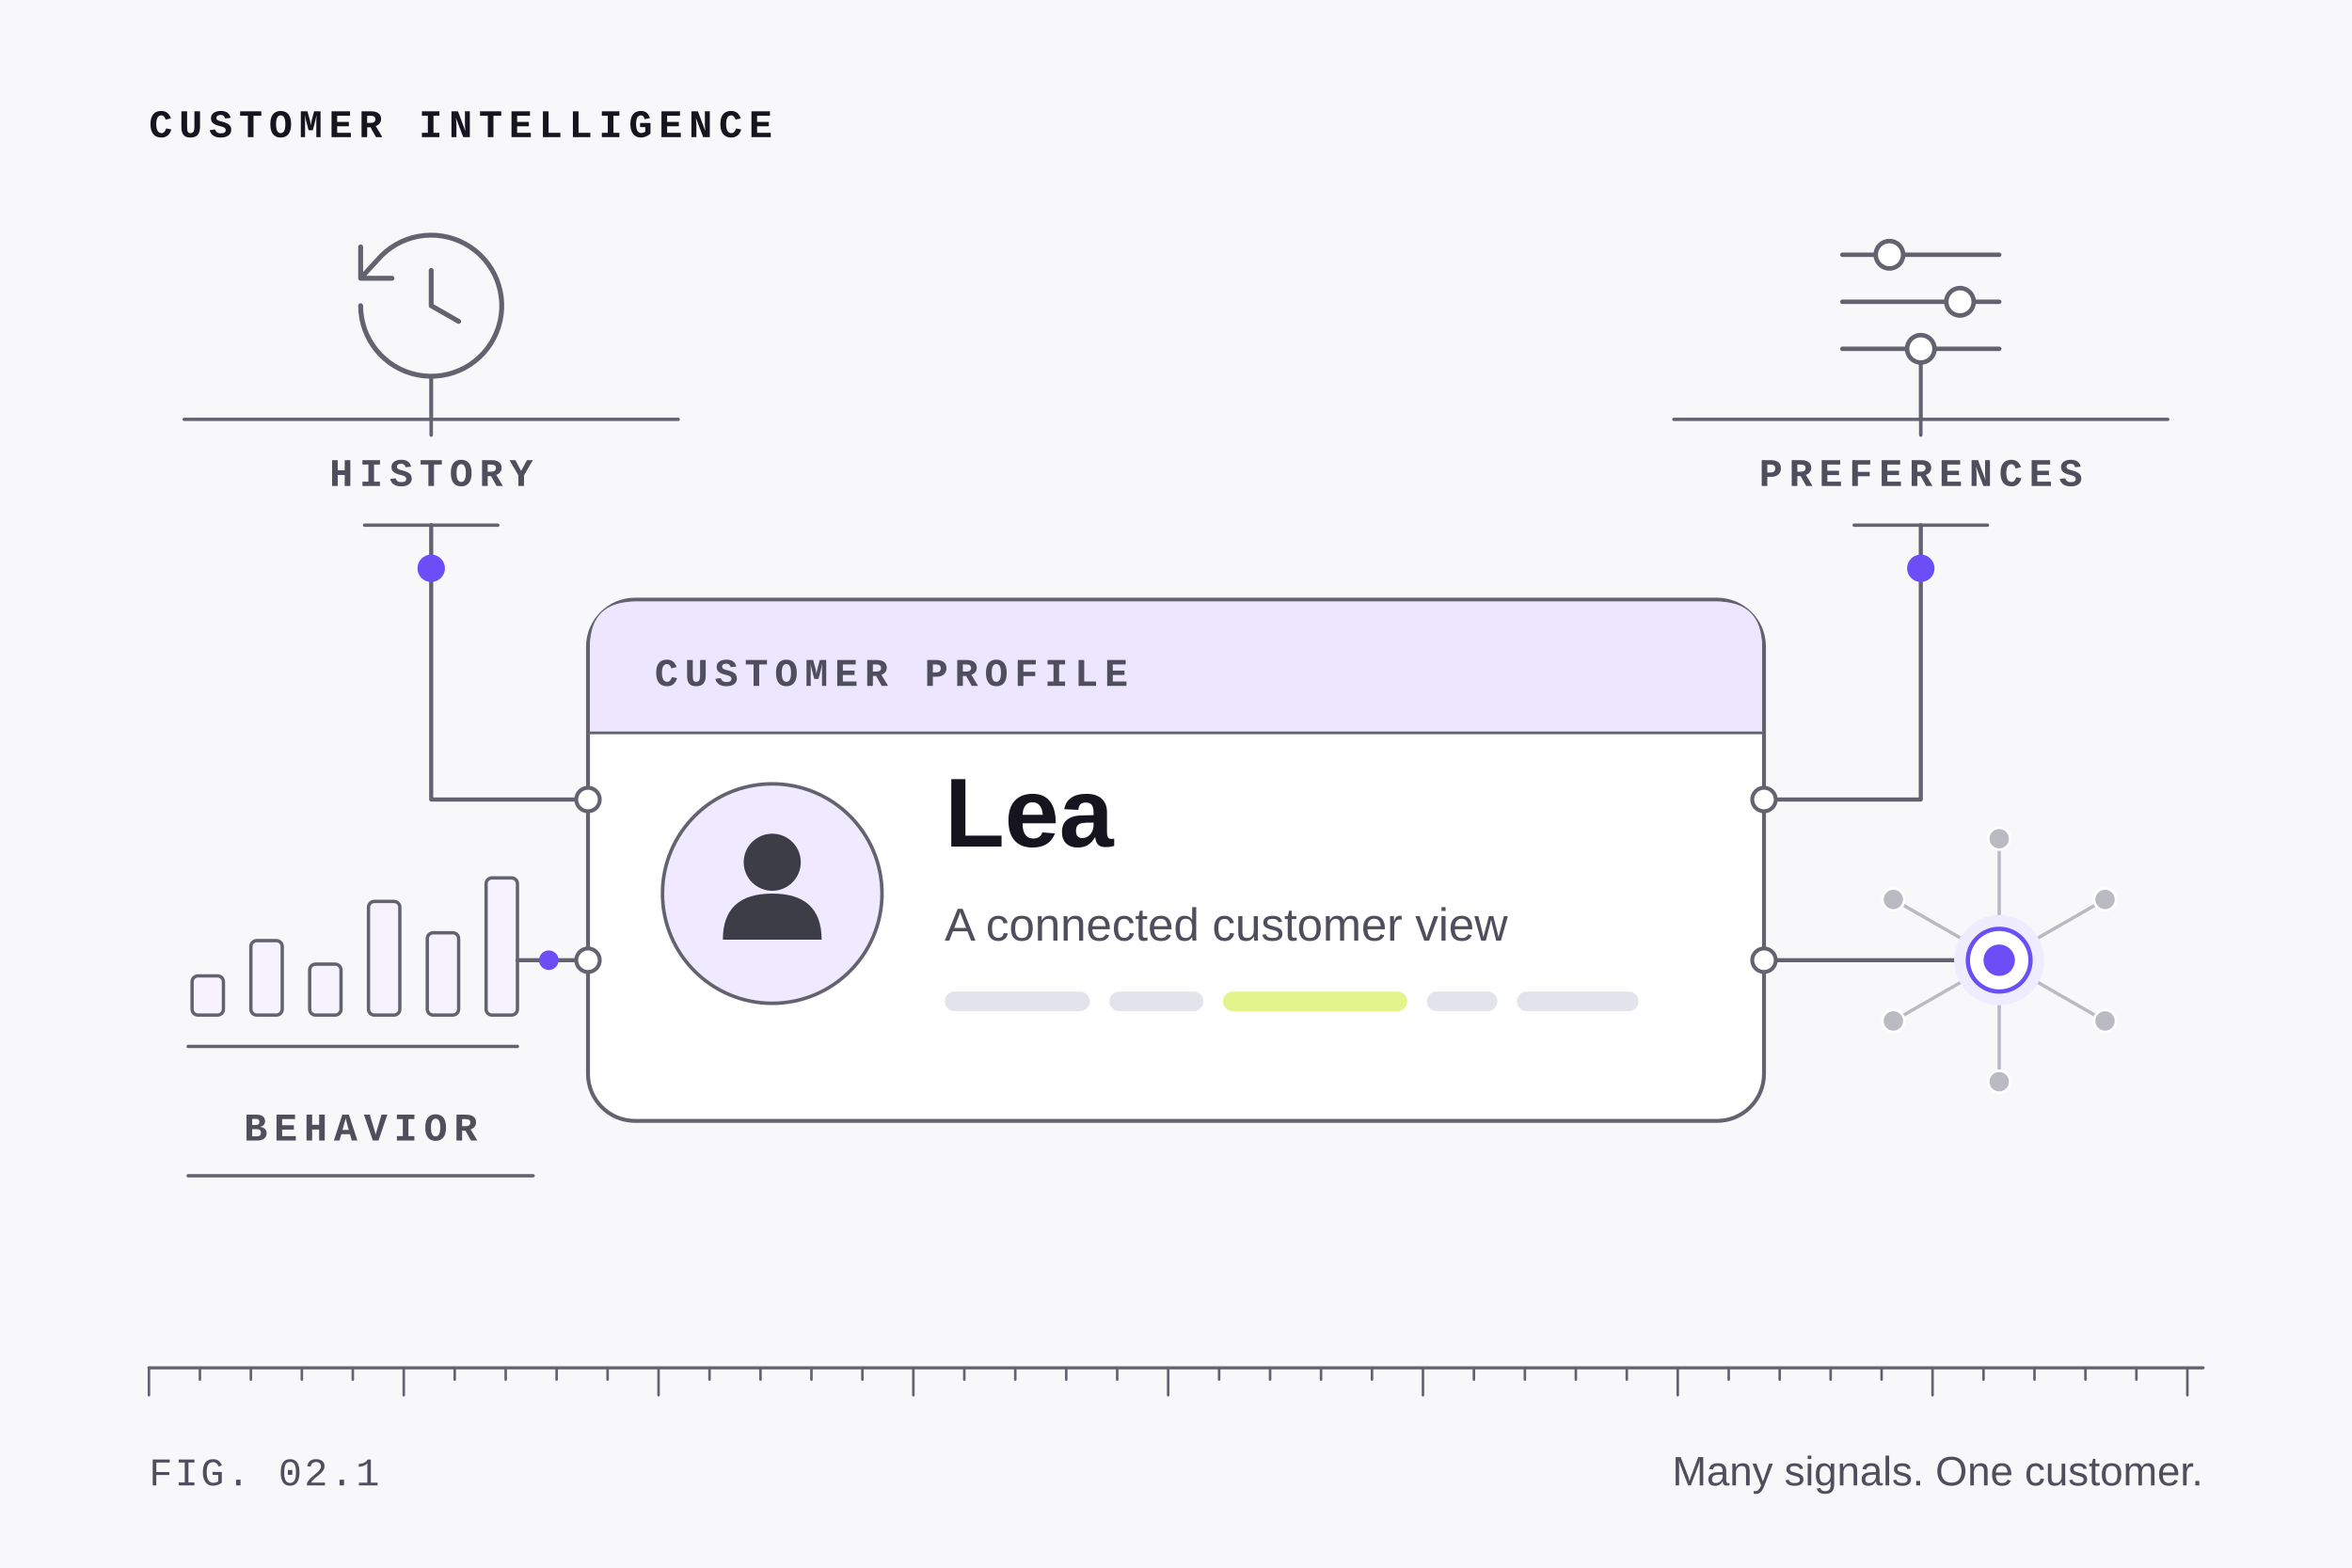
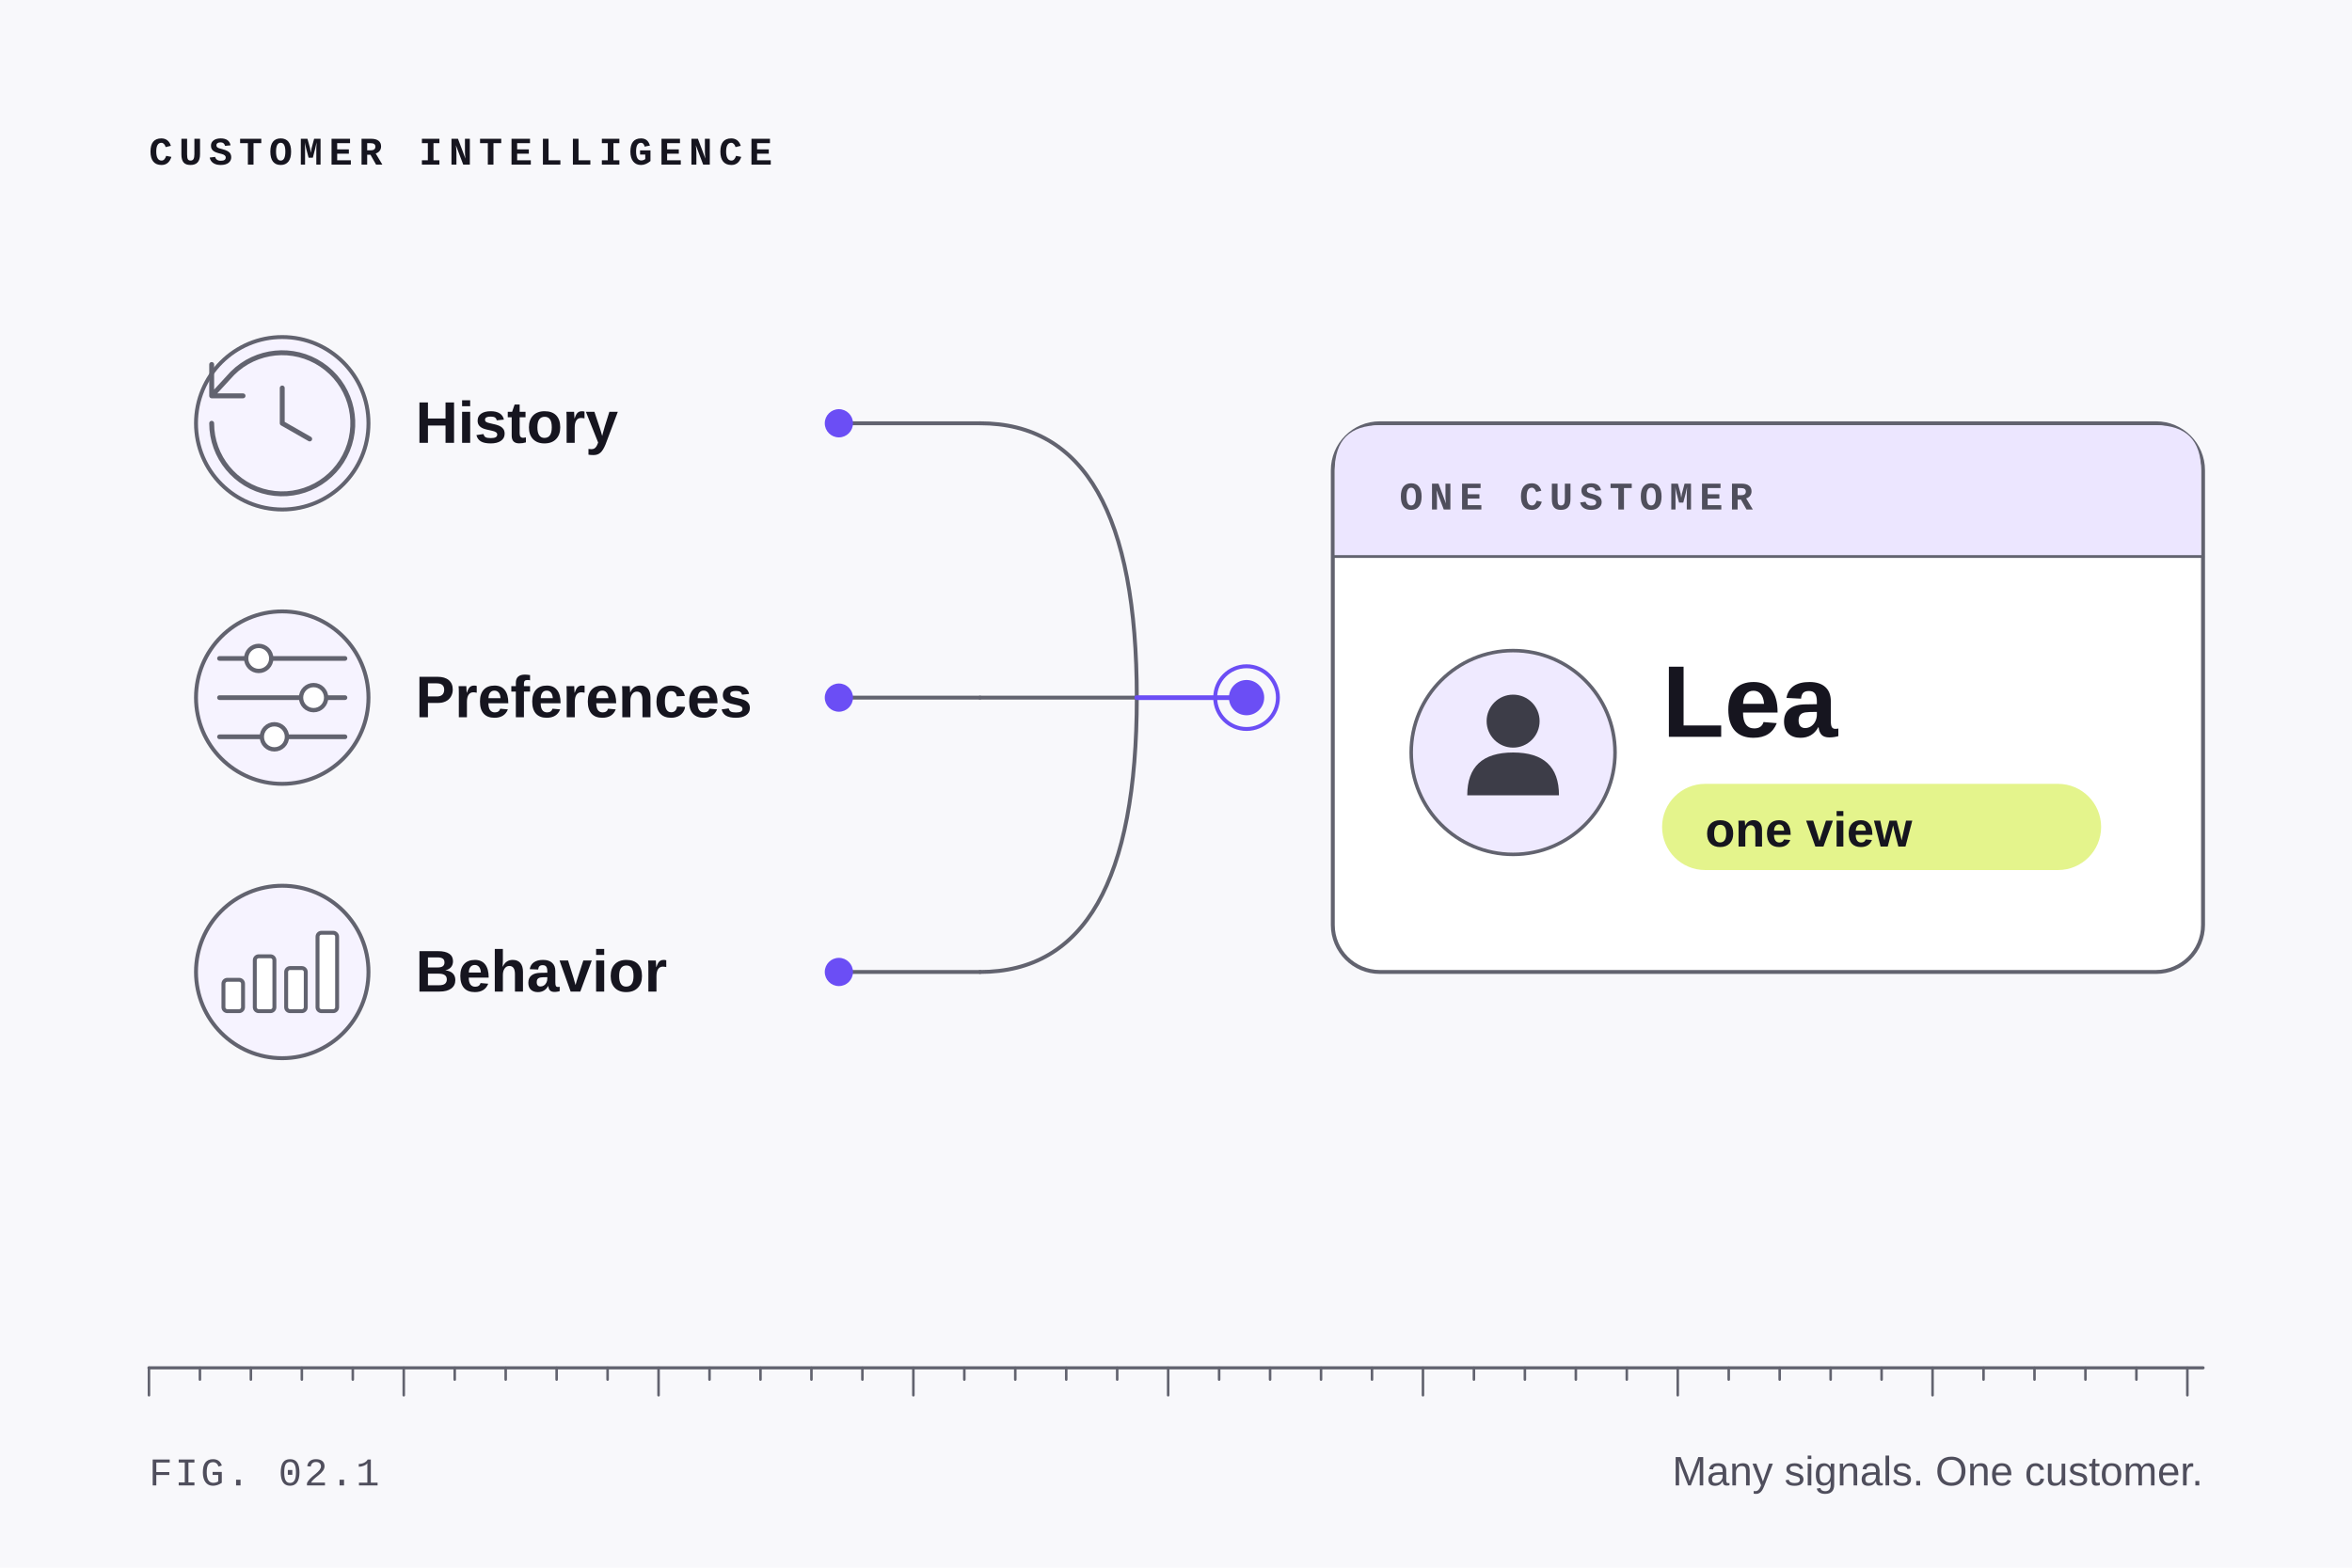
- <svg xmlns="http://www.w3.org/2000/svg" width="600" height="400" viewBox="0 0 600 400" role="img" aria-labelledby="know-your-customers-title know-your-customers-desc" shape-rendering="geometricPrecision">
-   <defs>
-     <linearGradient id="surface" x1="0" y1="0" x2="1" y2="1">
-       <stop stop-color="#e9eaef" />
-       <stop offset=".6" stop-color="#f9f9fb" />
-       <stop offset="1" stop-color="#fff" />
-     </linearGradient>
-     <linearGradient id="metal" x1="0" y1="0" x2="1" y2="1">
-       <stop stop-color="#fafafc" />
-       <stop offset="1" stop-color="#c6c8d0" />
-     </linearGradient>
-     <linearGradient id="band" x1="0" y1="0" x2="1" y2="0">
-       <stop stop-color="#e6dfff" />
-       <stop offset="1" stop-color="#f7f5ff" />
-     </linearGradient>
-     <radialGradient id="avatar" cx=".35" cy=".25" r=".9">
-       <stop stop-color="#faf8ff" />
-       <stop offset="1" stop-color="#e3dff1" />
-     </radialGradient>
-     <radialGradient id="person" cx=".32" cy=".2" r=".8">
-       <stop stop-color="#8e909c" />
-       <stop offset=".6" stop-color="#44444f" />
-       <stop offset="1" stop-color="#24232f" />
-     </radialGradient>
-     <linearGradient id="backdrop" x1="0" y1="0" x2="0" y2="1">
-       <stop stop-color="#fcfcfd" />
-       <stop offset="1" stop-color="#f8f8fb" />
-     </linearGradient>
-   </defs>
+ <svg xmlns="http://www.w3.org/2000/svg" width="600" height="400" viewBox="0 0 600 400" role="img" aria-labelledby="challenge-info-know-your-customers-network-t challenge-info-know-your-customers-network-d" shape-rendering="geometricPrecision">
  <rect x="0" y="0" width="600" height="400" rx="0" fill="#f8f8fb" stroke="none" stroke-width="0" vector-effect="non-scaling-stroke" />
-   <text x="38" y="35" font-family="'SFMono-Regular', Consolas, 'Liberation Mono', monospace" font-size="10" font-weight="600" fill="var(--diagram-ink, #16151f)" text-anchor="start" letter-spacing="1.65">CUSTOMER INTELLIGENCE</text>
-   <path d="M47 107H173" fill="none" stroke="var(--diagram-line, #62636f)" stroke-width="0.85" stroke-linecap="round" stroke-linejoin="round" vector-effect="non-scaling-stroke" />
-   <path d="M110 107L110 111" fill="none" stroke="var(--diagram-line, #62636f)" stroke-width="0.9" stroke-linecap="round" stroke-linejoin="round" vector-effect="non-scaling-stroke" />
-   <text x="110" y="124" font-family="'SFMono-Regular', Consolas, 'Liberation Mono', monospace" font-size="10" font-weight="600" fill="var(--diagram-muted, #4f4e5c)" text-anchor="middle" letter-spacing="1.65">HISTORY</text>
-   <path d="M93 134H127" fill="none" stroke="var(--diagram-line, #62636f)" stroke-width="0.85" stroke-linecap="round" stroke-linejoin="round" vector-effect="non-scaling-stroke" />
-   <path d="M92 78A18 18 0 1 0 97.272 65.272L92 71M92 63V71H100" fill="none" stroke="var(--diagram-line, #62636f)" stroke-width="1.25" stroke-linecap="round" stroke-linejoin="round" vector-effect="non-scaling-stroke" data-icon="history" />
-   <path d="M110 69V78L117 82" fill="none" stroke="var(--diagram-line, #62636f)" stroke-width="1.25" stroke-linecap="round" stroke-linejoin="round" vector-effect="non-scaling-stroke" />
-   <path d="M110 96L110 107" fill="none" stroke="var(--diagram-line, #62636f)" stroke-width="1" stroke-linecap="round" stroke-linejoin="round" vector-effect="non-scaling-stroke" />
-   <path d="M427 107H553" fill="none" stroke="var(--diagram-line, #62636f)" stroke-width="0.85" stroke-linecap="round" stroke-linejoin="round" vector-effect="non-scaling-stroke" />
-   <path d="M490 107L490 111" fill="none" stroke="var(--diagram-line, #62636f)" stroke-width="0.9" stroke-linecap="round" stroke-linejoin="round" vector-effect="non-scaling-stroke" />
-   <text x="490" y="124" font-family="'SFMono-Regular', Consolas, 'Liberation Mono', monospace" font-size="10" font-weight="600" fill="var(--diagram-muted, #4f4e5c)" text-anchor="middle" letter-spacing="1.65">PREFERENCES</text>
-   <path d="M473 134H507" fill="none" stroke="var(--diagram-line, #62636f)" stroke-width="0.85" stroke-linecap="round" stroke-linejoin="round" vector-effect="non-scaling-stroke" />
-   <path d="M470 65H510" fill="none" stroke="var(--diagram-line, #62636f)" stroke-width="1.15" stroke-linecap="round" stroke-linejoin="round" vector-effect="non-scaling-stroke" />
-   <circle cx="482" cy="65" r="3.5" fill="var(--paper, #ffffff)" stroke="var(--diagram-line, #62636f)" stroke-width="1.15" vector-effect="non-scaling-stroke" />
-   <path d="M470 77H510" fill="none" stroke="var(--diagram-line, #62636f)" stroke-width="1.15" stroke-linecap="round" stroke-linejoin="round" vector-effect="non-scaling-stroke" />
-   <circle cx="500" cy="77" r="3.5" fill="var(--paper, #ffffff)" stroke="var(--diagram-line, #62636f)" stroke-width="1.15" vector-effect="non-scaling-stroke" />
-   <path d="M470 89H510" fill="none" stroke="var(--diagram-line, #62636f)" stroke-width="1.15" stroke-linecap="round" stroke-linejoin="round" vector-effect="non-scaling-stroke" />
-   <circle cx="490" cy="89" r="3.5" fill="var(--paper, #ffffff)" stroke="var(--diagram-line, #62636f)" stroke-width="1.15" vector-effect="non-scaling-stroke" />
-   <path d="M490 92.5L490 107" fill="none" stroke="var(--diagram-line, #62636f)" stroke-width="1" stroke-linecap="round" stroke-linejoin="round" vector-effect="non-scaling-stroke" />
-   <path d="M110 134L110 204L150 204" fill="none" stroke="var(--diagram-line, #62636f)" stroke-width="1.05" stroke-linecap="round" stroke-linejoin="round" vector-effect="non-scaling-stroke" data-connection="history-to-profile" data-from="history" data-to="profile-history" />
-   <path d="M490 134L490 204L450 204" fill="none" stroke="var(--diagram-line, #62636f)" stroke-width="1.05" stroke-linecap="round" stroke-linejoin="round" vector-effect="non-scaling-stroke" data-connection="preferences-to-profile" data-from="preferences" data-to="profile-preferences" />
-   <circle cx="110" cy="145" r="3.5" fill="var(--violet, #6b4ef5)" stroke="none" stroke-width="0" vector-effect="non-scaling-stroke" />
-   <circle cx="490" cy="145" r="3.5" fill="var(--violet, #6b4ef5)" stroke="none" stroke-width="0" vector-effect="non-scaling-stroke" />
-   <rect x="150" y="153" width="300" height="133" rx="12" fill="var(--paper, #ffffff)" stroke="var(--diagram-line, #62636f)" stroke-width="1" vector-effect="non-scaling-stroke" data-card="customer-profile" />
-   <path d="M150.5 187V165Q150.5 153.5 162 153.5H438Q449.5 153.5 449.5 165V187Z" fill="#ece6ff" stroke="none" stroke-width="0" stroke-linecap="round" stroke-linejoin="round" vector-effect="non-scaling-stroke" />
-   <path d="M150 187H450" fill="none" stroke="var(--diagram-line, #62636f)" stroke-width="0.7" stroke-linecap="round" stroke-linejoin="round" vector-effect="non-scaling-stroke" />
-   <text x="167" y="175" font-family="'SFMono-Regular', Consolas, 'Liberation Mono', monospace" font-size="10" font-weight="600" fill="var(--diagram-muted, #4f4e5c)" text-anchor="start" letter-spacing="1.65">CUSTOMER PROFILE</text>
-   <circle cx="197" cy="228" r="28" fill="#efeaff" stroke="var(--diagram-line, #62636f)" stroke-width="0.9" vector-effect="non-scaling-stroke" />
-   <circle cx="197" cy="220" r="7.28" fill="#3d3d48" stroke="none" stroke-width="0" vector-effect="non-scaling-stroke" />
-   <path d="M184.4 239.76Q184.4 228 197 228Q209.6 228 209.6 239.76Z" fill="#3d3d48" stroke="none" stroke-width="0" stroke-linecap="round" stroke-linejoin="round" vector-effect="non-scaling-stroke" />
-   <text x="241" y="216" font-family="Montserrat, 'Helvetica Neue', Arial, sans-serif" font-size="25" font-weight="700" fill="var(--diagram-ink, #16151f)" text-anchor="start">Lea</text>
-   <text x="241" y="240" font-family="Montserrat, 'Helvetica Neue', Arial, sans-serif" font-size="11.8" font-weight="400" fill="var(--diagram-muted, #4f4e5c)" text-anchor="start">A connected customer view</text>
-   <rect x="241" y="253" width="37" height="5" rx="2.5" fill="#e3e3eb" stroke="none" stroke-width="0" vector-effect="non-scaling-stroke" />
-   <rect x="283" y="253" width="24" height="5" rx="2.5" fill="#e3e3eb" stroke="none" stroke-width="0" vector-effect="non-scaling-stroke" />
-   <rect x="312" y="253" width="47" height="5" rx="2.5" fill="var(--diagram-highlight, #e4f48c)" stroke="none" stroke-width="0" vector-effect="non-scaling-stroke" />
-   <rect x="364" y="253" width="18" height="5" rx="2.5" fill="#e3e3eb" stroke="none" stroke-width="0" vector-effect="non-scaling-stroke" />
-   <rect x="387" y="253" width="31" height="5" rx="2.5" fill="#e3e3eb" stroke="none" stroke-width="0" vector-effect="non-scaling-stroke" />
-   <rect x="49" y="249" width="8" height="10" rx="1.5" fill="#f6f3ff" stroke="var(--diagram-line, #62636f)" stroke-width="0.85" vector-effect="non-scaling-stroke" />
-   <rect x="64" y="240" width="8" height="19" rx="1.5" fill="#f6f3ff" stroke="var(--diagram-line, #62636f)" stroke-width="0.85" vector-effect="non-scaling-stroke" />
-   <rect x="79" y="246" width="8" height="13" rx="1.5" fill="#f6f3ff" stroke="var(--diagram-line, #62636f)" stroke-width="0.85" vector-effect="non-scaling-stroke" />
-   <rect x="94" y="230" width="8" height="29" rx="1.5" fill="#f6f3ff" stroke="var(--diagram-line, #62636f)" stroke-width="0.85" vector-effect="non-scaling-stroke" />
-   <rect x="109" y="238" width="8" height="21" rx="1.5" fill="#f6f3ff" stroke="var(--diagram-line, #62636f)" stroke-width="0.85" vector-effect="non-scaling-stroke" />
-   <rect x="124" y="224" width="8" height="35" rx="1.5" fill="#f6f3ff" stroke="var(--diagram-line, #62636f)" stroke-width="0.85" vector-effect="non-scaling-stroke" />
-   <path d="M48 267H132" fill="none" stroke="var(--diagram-line, #62636f)" stroke-width="0.85" stroke-linecap="round" stroke-linejoin="round" vector-effect="non-scaling-stroke" />
-   <text x="92" y="291" font-family="'SFMono-Regular', Consolas, 'Liberation Mono', monospace" font-size="10" font-weight="600" fill="var(--diagram-muted, #4f4e5c)" text-anchor="middle" letter-spacing="1.65">BEHAVIOR</text>
-   <path d="M48 300H136" fill="none" stroke="var(--diagram-line, #62636f)" stroke-width="0.85" stroke-linecap="round" stroke-linejoin="round" vector-effect="non-scaling-stroke" />
-   <path d="M132 245L150 245" fill="none" stroke="var(--diagram-line, #62636f)" stroke-width="1.05" stroke-linecap="round" stroke-linejoin="round" vector-effect="non-scaling-stroke" data-connection="behavior-to-profile" data-from="behavior" data-to="profile-behavior" />
-   <circle cx="140" cy="245" r="2.5" fill="var(--violet, #6b4ef5)" stroke="none" stroke-width="0" vector-effect="non-scaling-stroke" />
-   <path d="M510 245L510 214" fill="none" stroke="var(--diagram-dot, #b9bac2)" stroke-width="0.85" stroke-linecap="round" stroke-linejoin="round" vector-effect="non-scaling-stroke" data-network-spoke="" />
-   <path d="M510 245L537 229.5" fill="none" stroke="var(--diagram-dot, #b9bac2)" stroke-width="0.85" stroke-linecap="round" stroke-linejoin="round" vector-effect="non-scaling-stroke" data-network-spoke="" />
-   <path d="M510 245L537 260.5" fill="none" stroke="var(--diagram-dot, #b9bac2)" stroke-width="0.85" stroke-linecap="round" stroke-linejoin="round" vector-effect="non-scaling-stroke" data-network-spoke="" />
-   <path d="M510 245L510 276" fill="none" stroke="var(--diagram-dot, #b9bac2)" stroke-width="0.85" stroke-linecap="round" stroke-linejoin="round" vector-effect="non-scaling-stroke" data-network-spoke="" />
-   <path d="M510 245L483 260.5" fill="none" stroke="var(--diagram-dot, #b9bac2)" stroke-width="0.85" stroke-linecap="round" stroke-linejoin="round" vector-effect="non-scaling-stroke" data-network-spoke="" />
-   <path d="M510 245L483 229.5" fill="none" stroke="var(--diagram-dot, #b9bac2)" stroke-width="0.85" stroke-linecap="round" stroke-linejoin="round" vector-effect="non-scaling-stroke" data-network-spoke="" />
-   <path d="M510 245L450 245" fill="none" stroke="var(--diagram-line, #62636f)" stroke-width="1.05" stroke-linecap="round" stroke-linejoin="round" vector-effect="non-scaling-stroke" data-connection="signals-to-profile" data-from="signals" data-to="profile-signals" />
-   <circle cx="510" cy="214" r="2.8" fill="var(--diagram-dot, #b9bac2)" stroke="var(--paper, #ffffff)" stroke-width="0.65" vector-effect="non-scaling-stroke" data-network-input="" />
-   <circle cx="537" cy="229.5" r="2.8" fill="var(--diagram-dot, #b9bac2)" stroke="var(--paper, #ffffff)" stroke-width="0.65" vector-effect="non-scaling-stroke" data-network-input="" />
-   <circle cx="537" cy="260.5" r="2.8" fill="var(--diagram-dot, #b9bac2)" stroke="var(--paper, #ffffff)" stroke-width="0.65" vector-effect="non-scaling-stroke" data-network-input="" />
-   <circle cx="510" cy="276" r="2.8" fill="var(--diagram-dot, #b9bac2)" stroke="var(--paper, #ffffff)" stroke-width="0.65" vector-effect="non-scaling-stroke" data-network-input="" />
-   <circle cx="483" cy="260.5" r="2.8" fill="var(--diagram-dot, #b9bac2)" stroke="var(--paper, #ffffff)" stroke-width="0.65" vector-effect="non-scaling-stroke" data-network-input="" />
-   <circle cx="483" cy="229.5" r="2.8" fill="var(--diagram-dot, #b9bac2)" stroke="var(--paper, #ffffff)" stroke-width="0.65" vector-effect="non-scaling-stroke" data-network-input="" />
-   <circle cx="510" cy="245" r="11.5" fill="var(--diagram-selected-surface, #f0ecff)" stroke="none" stroke-width="0" vector-effect="non-scaling-stroke" />
-   <circle cx="510" cy="245" r="8" fill="var(--paper, #ffffff)" stroke="var(--violet, #6b4ef5)" stroke-width="1.1" vector-effect="non-scaling-stroke" />
-   <circle cx="510" cy="245" r="4" fill="var(--violet, #6b4ef5)" stroke="none" stroke-width="0" vector-effect="non-scaling-stroke" />
-   <circle cx="110" cy="134" r="0" fill="none" stroke="none" stroke-width="0" vector-effect="non-scaling-stroke" data-anchor="history" />
-   <circle cx="490" cy="134" r="0" fill="none" stroke="none" stroke-width="0" vector-effect="non-scaling-stroke" data-anchor="preferences" />
-   <circle cx="150" cy="204" r="3" fill="var(--paper, #ffffff)" stroke="var(--diagram-line, #62636f)" stroke-width="1" vector-effect="non-scaling-stroke" data-anchor="profile-history" />
-   <circle cx="450" cy="204" r="3" fill="var(--paper, #ffffff)" stroke="var(--diagram-line, #62636f)" stroke-width="1" vector-effect="non-scaling-stroke" data-anchor="profile-preferences" />
-   <circle cx="132" cy="245" r="0" fill="none" stroke="none" stroke-width="0" vector-effect="non-scaling-stroke" data-anchor="behavior" />
-   <circle cx="150" cy="245" r="3" fill="var(--paper, #ffffff)" stroke="var(--diagram-line, #62636f)" stroke-width="1" vector-effect="non-scaling-stroke" data-anchor="profile-behavior" />
-   <circle cx="510" cy="245" r="0" fill="none" stroke="none" stroke-width="0" vector-effect="non-scaling-stroke" data-anchor="signals" />
-   <circle cx="450" cy="245" r="3" fill="var(--paper, #ffffff)" stroke="var(--diagram-line, #62636f)" stroke-width="1" vector-effect="non-scaling-stroke" data-anchor="profile-signals" />
+   <text x="38" y="42" font-family="'SFMono-Regular', Consolas, 'Liberation Mono', monospace" font-size="10" font-weight="600" fill="var(--diagram-ink, #16151f)" text-anchor="start" letter-spacing="1.65">CUSTOMER INTELLIGENCE</text>
+   <circle cx="72" cy="108" r="22" fill="#f6f3ff" stroke="var(--diagram-line, #62636f)" stroke-width="1" vector-effect="non-scaling-stroke" />
+   <path d="M54 108A18 18 0 1 0 59.272 95.272L54 101M54 93V101H62" fill="none" stroke="var(--diagram-line, #62636f)" stroke-width="1.25" stroke-linecap="round" stroke-linejoin="round" vector-effect="non-scaling-stroke" data-icon="history" />
+   <path d="M72 99V108L79 112" fill="none" stroke="var(--diagram-line, #62636f)" stroke-width="1.25" stroke-linecap="round" stroke-linejoin="round" vector-effect="non-scaling-stroke" />
+   <text x="106" y="113" font-family="Montserrat, 'Helvetica Neue', Arial, sans-serif" font-size="15" font-weight="600" fill="var(--diagram-ink, #16151f)" text-anchor="start">History</text>
+   <path d="M214 108H250" fill="none" stroke="var(--diagram-line, #62636f)" stroke-width="1" stroke-linecap="round" stroke-linejoin="round" vector-effect="non-scaling-stroke" />
+   <path d="M250 108 Q290 108 290 178" fill="none" stroke="var(--diagram-line, #62636f)" stroke-width="1" stroke-linecap="round" stroke-linejoin="round" vector-effect="non-scaling-stroke" />
+   <circle cx="214" cy="108" r="3.6" fill="var(--violet, #6b4ef5)" stroke="none" stroke-width="0" vector-effect="non-scaling-stroke" />
+   <circle cx="72" cy="178" r="22" fill="#f6f3ff" stroke="var(--diagram-line, #62636f)" stroke-width="1" vector-effect="non-scaling-stroke" />
+   <path d="M56 168H88" fill="none" stroke="var(--diagram-line, #62636f)" stroke-width="1.2" stroke-linecap="round" stroke-linejoin="round" vector-effect="non-scaling-stroke" />
+   <circle cx="66" cy="168" r="3.2" fill="var(--paper, #ffffff)" stroke="var(--diagram-line, #62636f)" stroke-width="1.1" vector-effect="non-scaling-stroke" />
+   <path d="M56 178H88" fill="none" stroke="var(--diagram-line, #62636f)" stroke-width="1.2" stroke-linecap="round" stroke-linejoin="round" vector-effect="non-scaling-stroke" />
+   <circle cx="80" cy="178" r="3.2" fill="var(--paper, #ffffff)" stroke="var(--diagram-line, #62636f)" stroke-width="1.1" vector-effect="non-scaling-stroke" />
+   <path d="M56 188H88" fill="none" stroke="var(--diagram-line, #62636f)" stroke-width="1.2" stroke-linecap="round" stroke-linejoin="round" vector-effect="non-scaling-stroke" />
+   <circle cx="70" cy="188" r="3.2" fill="var(--paper, #ffffff)" stroke="var(--diagram-line, #62636f)" stroke-width="1.1" vector-effect="non-scaling-stroke" />
+   <text x="106" y="183" font-family="Montserrat, 'Helvetica Neue', Arial, sans-serif" font-size="15" font-weight="600" fill="var(--diagram-ink, #16151f)" text-anchor="start">Preferences</text>
+   <path d="M214 178H250" fill="none" stroke="var(--diagram-line, #62636f)" stroke-width="1" stroke-linecap="round" stroke-linejoin="round" vector-effect="non-scaling-stroke" />
+   <path d="M250 178 H290" fill="none" stroke="var(--diagram-line, #62636f)" stroke-width="1" stroke-linecap="round" stroke-linejoin="round" vector-effect="non-scaling-stroke" />
+   <circle cx="214" cy="178" r="3.6" fill="var(--violet, #6b4ef5)" stroke="none" stroke-width="0" vector-effect="non-scaling-stroke" />
+   <circle cx="72" cy="248" r="22" fill="#f6f3ff" stroke="var(--diagram-line, #62636f)" stroke-width="1" vector-effect="non-scaling-stroke" />
+   <rect x="57" y="250" width="5" height="8" rx="1" fill="var(--paper, #ffffff)" stroke="var(--diagram-line, #62636f)" stroke-width="1" vector-effect="non-scaling-stroke" />
+   <rect x="65" y="244" width="5" height="14" rx="1" fill="var(--paper, #ffffff)" stroke="var(--diagram-line, #62636f)" stroke-width="1" vector-effect="non-scaling-stroke" />
+   <rect x="73" y="247" width="5" height="11" rx="1" fill="var(--paper, #ffffff)" stroke="var(--diagram-line, #62636f)" stroke-width="1" vector-effect="non-scaling-stroke" />
+   <rect x="81" y="238" width="5" height="20" rx="1" fill="var(--paper, #ffffff)" stroke="var(--diagram-line, #62636f)" stroke-width="1" vector-effect="non-scaling-stroke" />
+   <text x="106" y="253" font-family="Montserrat, 'Helvetica Neue', Arial, sans-serif" font-size="15" font-weight="600" fill="var(--diagram-ink, #16151f)" text-anchor="start">Behavior</text>
+   <path d="M214 248H250" fill="none" stroke="var(--diagram-line, #62636f)" stroke-width="1" stroke-linecap="round" stroke-linejoin="round" vector-effect="non-scaling-stroke" />
+   <path d="M250 248 Q290 248 290 178" fill="none" stroke="var(--diagram-line, #62636f)" stroke-width="1" stroke-linecap="round" stroke-linejoin="round" vector-effect="non-scaling-stroke" />
+   <circle cx="214" cy="248" r="3.6" fill="var(--violet, #6b4ef5)" stroke="none" stroke-width="0" vector-effect="non-scaling-stroke" />
+   <path d="M290 178H318" fill="none" stroke="var(--violet, #6b4ef5)" stroke-width="1.2" stroke-linecap="round" stroke-linejoin="round" vector-effect="non-scaling-stroke" />
+   <circle cx="318" cy="178" r="8.0" fill="none" stroke="var(--violet, #6b4ef5)" stroke-width="1" vector-effect="non-scaling-stroke" />
+   <circle cx="318" cy="178" r="4.5" fill="var(--violet, #6b4ef5)" stroke="none" stroke-width="0" vector-effect="non-scaling-stroke" />
+   <rect x="340" y="108" width="222" height="140" rx="12" fill="var(--paper, #ffffff)" stroke="var(--diagram-line, #62636f)" stroke-width="1" vector-effect="non-scaling-stroke" data-card="customer-card" />
+   <path d="M340.5 142V120Q340.5 108.5 352 108.5H550Q561.5 108.5 561.5 120V142Z" fill="#ece6ff" stroke="none" stroke-width="0" stroke-linecap="round" stroke-linejoin="round" vector-effect="non-scaling-stroke" />
+   <path d="M340 142H562" fill="none" stroke="var(--diagram-line, #62636f)" stroke-width="0.7" stroke-linecap="round" stroke-linejoin="round" vector-effect="non-scaling-stroke" />
+   <text x="357" y="130" font-family="'SFMono-Regular', Consolas, 'Liberation Mono', monospace" font-size="10" font-weight="600" fill="var(--diagram-muted, #4f4e5c)" text-anchor="start" letter-spacing="1.65">ONE CUSTOMER</text>
+   <circle cx="386" cy="192" r="26" fill="#efeaff" stroke="var(--diagram-line, #62636f)" stroke-width="0.9" vector-effect="non-scaling-stroke" />
+   <circle cx="386" cy="184" r="6.76" fill="#3d3d48" stroke="none" stroke-width="0" vector-effect="non-scaling-stroke" />
+   <path d="M374.3 202.92Q374.3 192 386 192Q397.7 192 397.7 202.92Z" fill="#3d3d48" stroke="none" stroke-width="0" stroke-linecap="round" stroke-linejoin="round" vector-effect="non-scaling-stroke" />
+   <text x="424" y="188" font-family="Montserrat, 'Helvetica Neue', Arial, sans-serif" font-size="26" font-weight="700" fill="var(--diagram-ink, #16151f)" text-anchor="start">Lea</text>
+   <rect x="424" y="200" width="112" height="22" rx="11" fill="var(--diagram-highlight, #e4f48c)" stroke="none" stroke-width="0" vector-effect="non-scaling-stroke" />
+   <text x="435" y="216" font-family="Montserrat, 'Helvetica Neue', Arial, sans-serif" font-size="12.5" font-weight="600" fill="var(--diagram-ink, #16151f)" text-anchor="start">one view</text>
  <path d="M38 349H562" fill="none" stroke="var(--diagram-line, #62636f)" stroke-width="0.8" stroke-linecap="round" stroke-linejoin="round" vector-effect="non-scaling-stroke" />
  <path d="M38 349L38 356" fill="none" stroke="var(--diagram-line, #62636f)" stroke-width="0.65" stroke-linecap="round" stroke-linejoin="round" vector-effect="non-scaling-stroke" />
  <path d="M51 349L51 352" fill="none" stroke="var(--diagram-line, #62636f)" stroke-width="0.65" stroke-linecap="round" stroke-linejoin="round" vector-effect="non-scaling-stroke" />
  <path d="M64 349L64 352" fill="none" stroke="var(--diagram-line, #62636f)" stroke-width="0.65" stroke-linecap="round" stroke-linejoin="round" vector-effect="non-scaling-stroke" />
  <path d="M77 349L77 352" fill="none" stroke="var(--diagram-line, #62636f)" stroke-width="0.65" stroke-linecap="round" stroke-linejoin="round" vector-effect="non-scaling-stroke" />
  <path d="M90 349L90 352" fill="none" stroke="var(--diagram-line, #62636f)" stroke-width="0.65" stroke-linecap="round" stroke-linejoin="round" vector-effect="non-scaling-stroke" />
  <path d="M103 349L103 356" fill="none" stroke="var(--diagram-line, #62636f)" stroke-width="0.65" stroke-linecap="round" stroke-linejoin="round" vector-effect="non-scaling-stroke" />
  <path d="M116 349L116 352" fill="none" stroke="var(--diagram-line, #62636f)" stroke-width="0.65" stroke-linecap="round" stroke-linejoin="round" vector-effect="non-scaling-stroke" />
  <path d="M129 349L129 352" fill="none" stroke="var(--diagram-line, #62636f)" stroke-width="0.65" stroke-linecap="round" stroke-linejoin="round" vector-effect="non-scaling-stroke" />
  <path d="M142 349L142 352" fill="none" stroke="var(--diagram-line, #62636f)" stroke-width="0.65" stroke-linecap="round" stroke-linejoin="round" vector-effect="non-scaling-stroke" />
  <path d="M155 349L155 352" fill="none" stroke="var(--diagram-line, #62636f)" stroke-width="0.65" stroke-linecap="round" stroke-linejoin="round" vector-effect="non-scaling-stroke" />
  <path d="M168 349L168 356" fill="none" stroke="var(--diagram-line, #62636f)" stroke-width="0.65" stroke-linecap="round" stroke-linejoin="round" vector-effect="non-scaling-stroke" />
  <path d="M181 349L181 352" fill="none" stroke="var(--diagram-line, #62636f)" stroke-width="0.65" stroke-linecap="round" stroke-linejoin="round" vector-effect="non-scaling-stroke" />
  <path d="M194 349L194 352" fill="none" stroke="var(--diagram-line, #62636f)" stroke-width="0.65" stroke-linecap="round" stroke-linejoin="round" vector-effect="non-scaling-stroke" />
  <path d="M207 349L207 352" fill="none" stroke="var(--diagram-line, #62636f)" stroke-width="0.65" stroke-linecap="round" stroke-linejoin="round" vector-effect="non-scaling-stroke" />
  <path d="M220 349L220 352" fill="none" stroke="var(--diagram-line, #62636f)" stroke-width="0.65" stroke-linecap="round" stroke-linejoin="round" vector-effect="non-scaling-stroke" />
  <path d="M233 349L233 356" fill="none" stroke="var(--diagram-line, #62636f)" stroke-width="0.65" stroke-linecap="round" stroke-linejoin="round" vector-effect="non-scaling-stroke" />
  <path d="M246 349L246 352" fill="none" stroke="var(--diagram-line, #62636f)" stroke-width="0.65" stroke-linecap="round" stroke-linejoin="round" vector-effect="non-scaling-stroke" />
  <path d="M259 349L259 352" fill="none" stroke="var(--diagram-line, #62636f)" stroke-width="0.65" stroke-linecap="round" stroke-linejoin="round" vector-effect="non-scaling-stroke" />
  <path d="M272 349L272 352" fill="none" stroke="var(--diagram-line, #62636f)" stroke-width="0.65" stroke-linecap="round" stroke-linejoin="round" vector-effect="non-scaling-stroke" />
  <path d="M285 349L285 352" fill="none" stroke="var(--diagram-line, #62636f)" stroke-width="0.65" stroke-linecap="round" stroke-linejoin="round" vector-effect="non-scaling-stroke" />
  <path d="M298 349L298 356" fill="none" stroke="var(--diagram-line, #62636f)" stroke-width="0.65" stroke-linecap="round" stroke-linejoin="round" vector-effect="non-scaling-stroke" />
  <path d="M311 349L311 352" fill="none" stroke="var(--diagram-line, #62636f)" stroke-width="0.65" stroke-linecap="round" stroke-linejoin="round" vector-effect="non-scaling-stroke" />
  <path d="M324 349L324 352" fill="none" stroke="var(--diagram-line, #62636f)" stroke-width="0.65" stroke-linecap="round" stroke-linejoin="round" vector-effect="non-scaling-stroke" />
  <path d="M337 349L337 352" fill="none" stroke="var(--diagram-line, #62636f)" stroke-width="0.65" stroke-linecap="round" stroke-linejoin="round" vector-effect="non-scaling-stroke" />
  <path d="M350 349L350 352" fill="none" stroke="var(--diagram-line, #62636f)" stroke-width="0.65" stroke-linecap="round" stroke-linejoin="round" vector-effect="non-scaling-stroke" />
  <path d="M363 349L363 356" fill="none" stroke="var(--diagram-line, #62636f)" stroke-width="0.65" stroke-linecap="round" stroke-linejoin="round" vector-effect="non-scaling-stroke" />
  <path d="M376 349L376 352" fill="none" stroke="var(--diagram-line, #62636f)" stroke-width="0.65" stroke-linecap="round" stroke-linejoin="round" vector-effect="non-scaling-stroke" />
  <path d="M389 349L389 352" fill="none" stroke="var(--diagram-line, #62636f)" stroke-width="0.65" stroke-linecap="round" stroke-linejoin="round" vector-effect="non-scaling-stroke" />
  <path d="M402 349L402 352" fill="none" stroke="var(--diagram-line, #62636f)" stroke-width="0.65" stroke-linecap="round" stroke-linejoin="round" vector-effect="non-scaling-stroke" />
  <path d="M415 349L415 352" fill="none" stroke="var(--diagram-line, #62636f)" stroke-width="0.65" stroke-linecap="round" stroke-linejoin="round" vector-effect="non-scaling-stroke" />
  <path d="M428 349L428 356" fill="none" stroke="var(--diagram-line, #62636f)" stroke-width="0.65" stroke-linecap="round" stroke-linejoin="round" vector-effect="non-scaling-stroke" />
  <path d="M441 349L441 352" fill="none" stroke="var(--diagram-line, #62636f)" stroke-width="0.65" stroke-linecap="round" stroke-linejoin="round" vector-effect="non-scaling-stroke" />
  <path d="M454 349L454 352" fill="none" stroke="var(--diagram-line, #62636f)" stroke-width="0.65" stroke-linecap="round" stroke-linejoin="round" vector-effect="non-scaling-stroke" />
  <path d="M467 349L467 352" fill="none" stroke="var(--diagram-line, #62636f)" stroke-width="0.65" stroke-linecap="round" stroke-linejoin="round" vector-effect="non-scaling-stroke" />
  <path d="M480 349L480 352" fill="none" stroke="var(--diagram-line, #62636f)" stroke-width="0.65" stroke-linecap="round" stroke-linejoin="round" vector-effect="non-scaling-stroke" />
  <path d="M493 349L493 356" fill="none" stroke="var(--diagram-line, #62636f)" stroke-width="0.65" stroke-linecap="round" stroke-linejoin="round" vector-effect="non-scaling-stroke" />
  <path d="M506 349L506 352" fill="none" stroke="var(--diagram-line, #62636f)" stroke-width="0.65" stroke-linecap="round" stroke-linejoin="round" vector-effect="non-scaling-stroke" />
  <path d="M519 349L519 352" fill="none" stroke="var(--diagram-line, #62636f)" stroke-width="0.65" stroke-linecap="round" stroke-linejoin="round" vector-effect="non-scaling-stroke" />
  <path d="M532 349L532 352" fill="none" stroke="var(--diagram-line, #62636f)" stroke-width="0.65" stroke-linecap="round" stroke-linejoin="round" vector-effect="non-scaling-stroke" />
  <path d="M545 349L545 352" fill="none" stroke="var(--diagram-line, #62636f)" stroke-width="0.65" stroke-linecap="round" stroke-linejoin="round" vector-effect="non-scaling-stroke" />
  <path d="M558 349L558 356" fill="none" stroke="var(--diagram-line, #62636f)" stroke-width="0.65" stroke-linecap="round" stroke-linejoin="round" vector-effect="non-scaling-stroke" />
  <text x="38" y="379" font-family="'SFMono-Regular', Consolas, 'Liberation Mono', monospace" font-size="10" font-weight="500" fill="var(--diagram-muted, #4f4e5c)" text-anchor="start" letter-spacing=".6">FIG. 02.1</text>
  <text x="562" y="379" font-family="Montserrat, 'Helvetica Neue', Arial, sans-serif" font-size="10.5" font-weight="400" fill="var(--diagram-muted, #4f4e5c)" text-anchor="end">Many signals. One customer.</text>
</svg>
